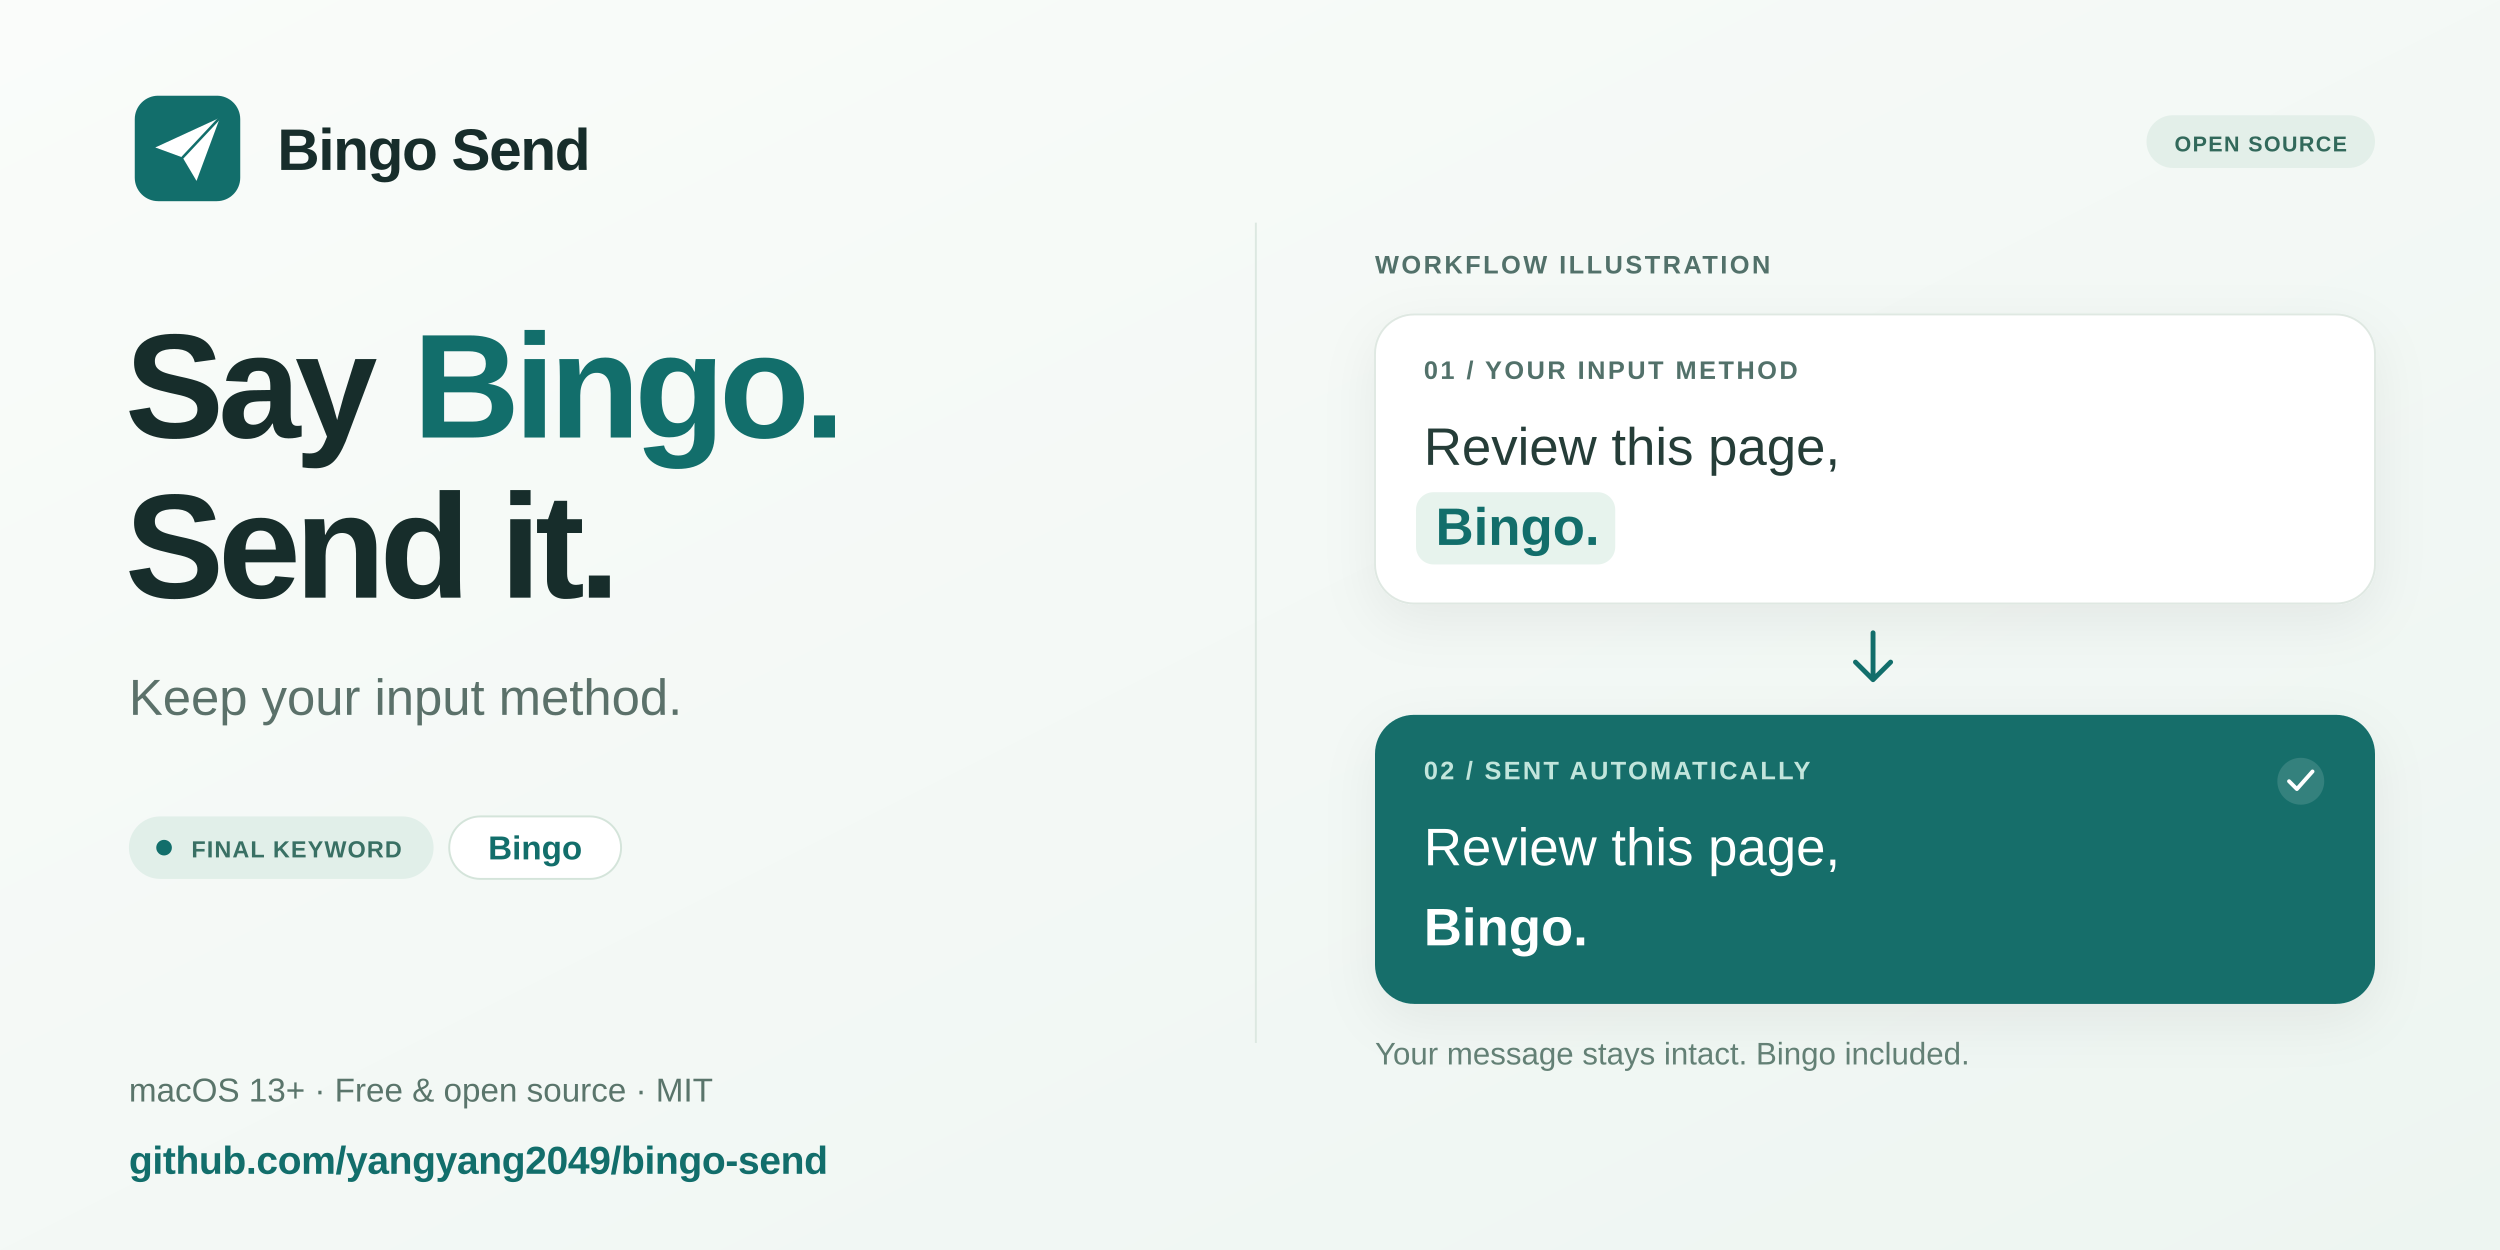
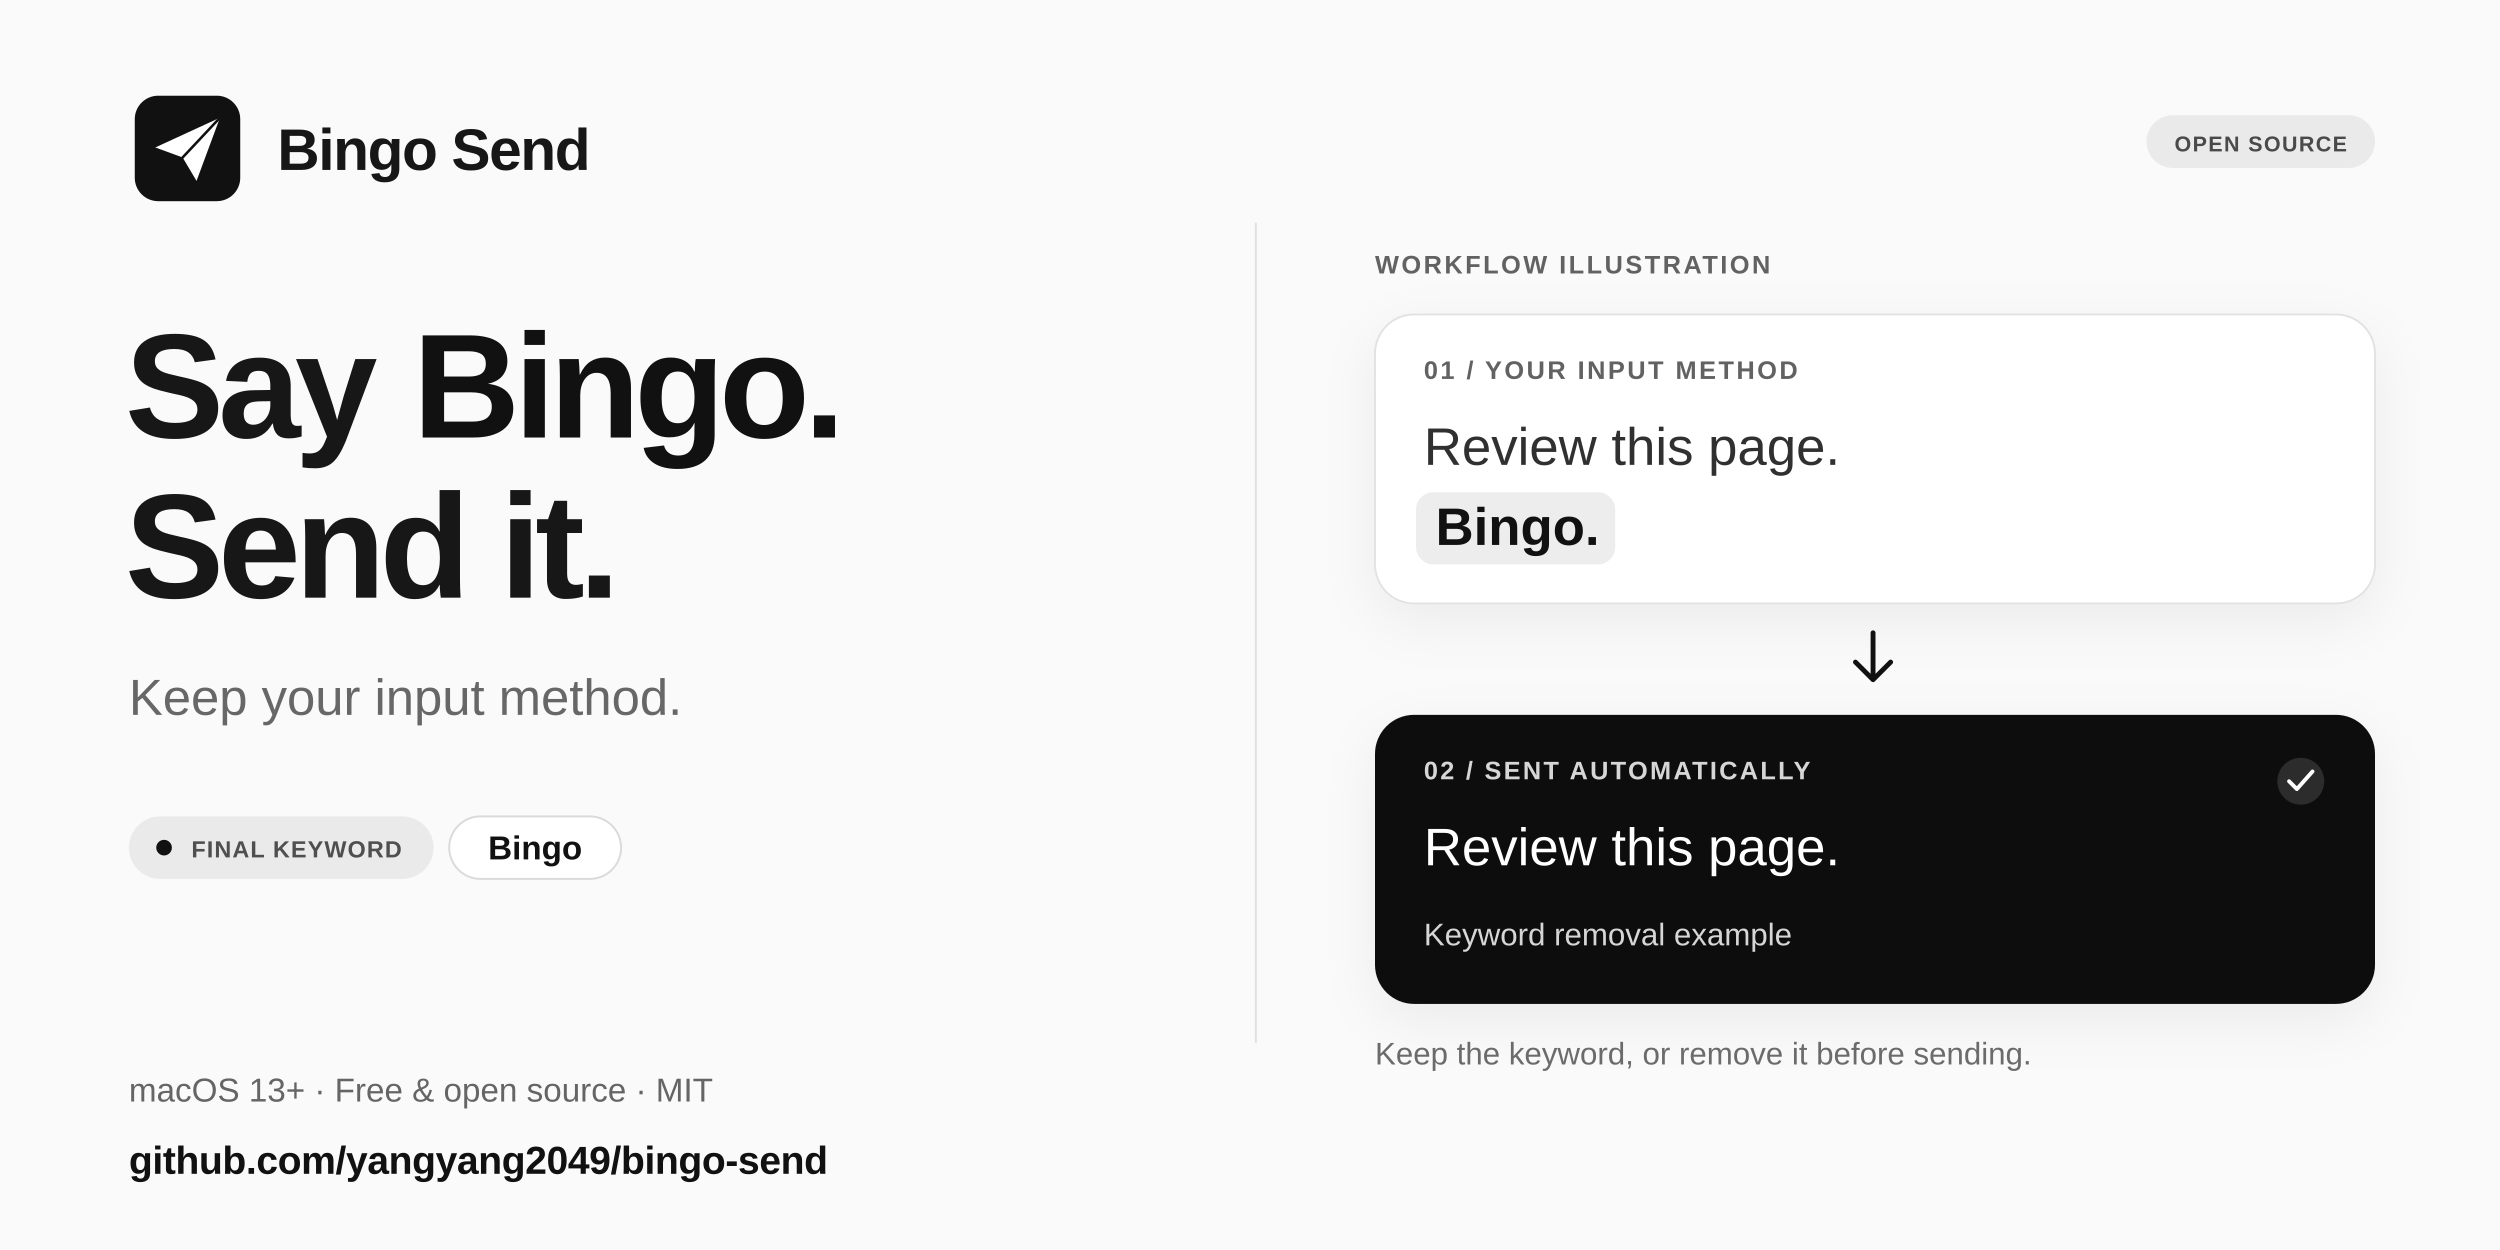
<svg xmlns="http://www.w3.org/2000/svg" width="1280" height="640" viewBox="0 0 1280 640" role="img" aria-labelledby="title desc" xml:lang="en">
  <defs>
-     <linearGradient id="bg" x1="0" y1="0" x2="1" y2="1">
-       <stop stop-color="#FAFCFA" />
-       <stop offset="1" stop-color="#EDF5F1" />
-     </linearGradient>
    <filter id="shadow" x="-20%" y="-30%" width="140%" height="170%">
-       <feDropShadow dx="0" dy="9" stdDeviation="14" flood-color="#123D35" flood-opacity="0.06" />
+       <feDropShadow dx="0" dy="9" stdDeviation="14" flood-color="#000000" flood-opacity="0.06" />
    </filter>
  </defs>
  <style>
    text { font-family: -apple-system, BlinkMacSystemFont, 'Segoe UI', 'Helvetica Neue', Arial, 'PingFang SC', 'Microsoft YaHei', sans-serif; }
-     .headline { fill:#172D2B; font-size:76px; font-weight:700; letter-spacing:-3px; }
+     .headline { fill:#171717; font-size:76px; font-weight:700; letter-spacing:-3px; }
    .headline.zh { font-size:66px; letter-spacing:-2px; }
-     .label { fill:#52716A; font-size:13px; font-weight:650; letter-spacing:1.25px; }
-     .message { fill:#253D38; font-size:27px; font-weight:500; }
+     .label { fill:#626262; font-size:13px; font-weight:650; letter-spacing:1.25px; }
+     .message { fill:#303030; font-size:27px; font-weight:500; }
  </style>
-   <rect width="1280" height="640" fill="url(#bg)" />
-   <path d="M643 114V534" stroke="#DCE8E1" stroke-width="1" />
+   <rect width="1280" height="640" fill="#FAFAFA" />
+   <path d="M643 114V534" stroke="#E1E1E1" stroke-width="1" />
  <g transform="translate(64 44) scale(.0625)">
-     <rect x="80" y="80" width="864" height="864" rx="192" fill="#126E6B" />
+     <rect x="80" y="80" width="864" height="864" rx="192" fill="#111111" />
    <path d="M248 504L778 260L586 778L472 586Z" fill="white" />
-     <path d="M472 586L778 260" fill="none" stroke="#126E6B" stroke-width="21" stroke-linecap="round" />
+     <path d="M472 586L778 260" fill="none" stroke="#111111" stroke-width="21" stroke-linecap="round" />
  </g>
-   <text x="142" y="87" fill="#172D2B" font-size="30" font-weight="650" letter-spacing="-.7">Bingo Send</text>
-   <rect x="1099" y="59" width="117" height="27" rx="13.5" fill="#E3EFE9" />
-   <text x="1157.5" y="77.5" text-anchor="middle" fill="#32695B" font-size="11" font-weight="650" letter-spacing=".7">OPEN SOURCE</text>
-   <text x="64" y="224" class="headline">Say <tspan fill="#126E6B">Bingo.</tspan>
+   <text x="142" y="87" fill="#171717" font-size="30" font-weight="650" letter-spacing="-.7">Bingo Send</text>
+   <rect x="1099" y="59" width="117" height="27" rx="13.5" fill="#EAEAEA" />
+   <text x="1157.5" y="77.5" text-anchor="middle" fill="#4A4A4A" font-size="11" font-weight="650" letter-spacing=".7">OPEN SOURCE</text>
+   <text x="64" y="224" class="headline">Say <tspan fill="#111111">Bingo.</tspan>
  </text>
  <text x="64" y="306" class="headline">Send it.</text>
-   <text x="66" y="366" fill="#5B716A" font-size="26" font-weight="400">Keep your input method.</text>
+   <text x="66" y="366" fill="#676767" font-size="26" font-weight="400">Keep your input method.</text>
  <g transform="translate(66 418)">
-     <rect width="156" height="32" rx="16" fill="#E1EFE9" />
-     <circle cx="18" cy="16" r="4" fill="#126E6B" />
-     <text x="32" y="21" fill="#397064" font-size="12" font-weight="650" letter-spacing=".55">FINAL KEYWORD</text>
-     <rect x="164" width="88" height="32" rx="16" fill="#FFFFFF" stroke="#D4E4DA" />
-     <text x="208" y="22" text-anchor="middle" fill="#126E6B" font-size="17" font-weight="650">Bingo</text>
+     <rect width="156" height="32" rx="16" fill="#EAEAEA" />
+     <circle cx="18" cy="16" r="4" fill="#111111" />
+     <text x="32" y="21" fill="#4F4F4F" font-size="12" font-weight="650" letter-spacing=".55">FINAL KEYWORD</text>
+     <rect x="164" width="88" height="32" rx="16" fill="#FFFFFF" stroke="#DADADA" />
+     <text x="208" y="22" text-anchor="middle" fill="#111111" font-size="17" font-weight="650">Bingo</text>
  </g>
  <text x="704" y="140" class="label">WORKFLOW ILLUSTRATION</text>
-   <rect x="704" y="161" width="512" height="148" rx="20" fill="#FFFFFF" stroke="#DFE8E2" filter="url(#shadow)" />
+   <rect x="704" y="161" width="512" height="148" rx="20" fill="#FFFFFF" stroke="#E2E2E2" filter="url(#shadow)" />
  <text x="729" y="194" class="label">01  /  YOUR INPUT METHOD</text>
-   <text x="729" y="238" class="message">Review this page,</text>
-   <rect x="725" y="252" width="102" height="37" rx="9" fill="#E7F3ED" />
-   <text x="735" y="279" fill="#126E6B" font-size="27" font-weight="650">Bingo.</text>
-   <path d="M959 324V347M950 339L959 348L968 339" fill="none" stroke="#126E6B" stroke-width="2.5" stroke-linecap="round" stroke-linejoin="round" />
-   <rect x="704" y="366" width="512" height="148" rx="20" fill="#126E6B" filter="url(#shadow)" />
-   <text x="729" y="399" fill="#C2E5DC" font-size="13" font-weight="650" letter-spacing="1.15">02  /  SENT AUTOMATICALLY</text>
-   <text x="729" y="443" fill="#FFFFFF" font-size="27" font-weight="500">Review this page,</text>
-   <text x="729" y="484" fill="#FFFFFF" font-size="27" font-weight="650">Bingo.</text>
+   <text x="729" y="238" class="message">Review this page.</text>
+   <rect x="725" y="252" width="102" height="37" rx="9" fill="#EDEDED" />
+   <text x="735" y="279" fill="#111111" font-size="27" font-weight="650">Bingo.</text>
+   <path d="M959 324V347M950 339L959 348L968 339" fill="none" stroke="#111111" stroke-width="2.5" stroke-linecap="round" stroke-linejoin="round" />
+   <rect x="704" y="366" width="512" height="148" rx="20" fill="#111111" filter="url(#shadow)" />
+   <text x="729" y="399" fill="#D6D6D6" font-size="13" font-weight="650" letter-spacing="1.15">02  /  SENT AUTOMATICALLY</text>
+   <text x="729" y="443" fill="#FFFFFF" font-size="27" font-weight="500">Review this page.</text>
+   <text x="729" y="484" fill="#D6D6D6" font-size="16" font-weight="400">Keyword removal example</text>
  <circle cx="1178" cy="400" r="12" fill="#FFFFFF" fill-opacity=".13" />
  <path d="M1172 400L1176 404L1184 395" fill="none" stroke="#FFFFFF" stroke-width="2" stroke-linecap="round" stroke-linejoin="round" />
-   <text x="704" y="545" fill="#638075" font-size="16">Your message stays intact. Bingo included.</text>
-   <text x="66" y="564" fill="#5A756B" font-size="17" font-weight="500">macOS 13+ · Free &amp; open source · MIT</text>
-   <text x="66" y="601" fill="#126E6B" font-size="20" font-weight="600" letter-spacing="-.2">github.com/yangyang2049/bingo-send</text>
+   <text x="704" y="545" fill="#6B6B6B" font-size="16">Keep the keyword, or remove it before sending.</text>
+   <text x="66" y="564" fill="#656565" font-size="17" font-weight="500">macOS 13+ · Free &amp; open source · MIT</text>
+   <text x="66" y="601" fill="#111111" font-size="20" font-weight="600" letter-spacing="-.2">github.com/yangyang2049/bingo-send</text>
</svg>
